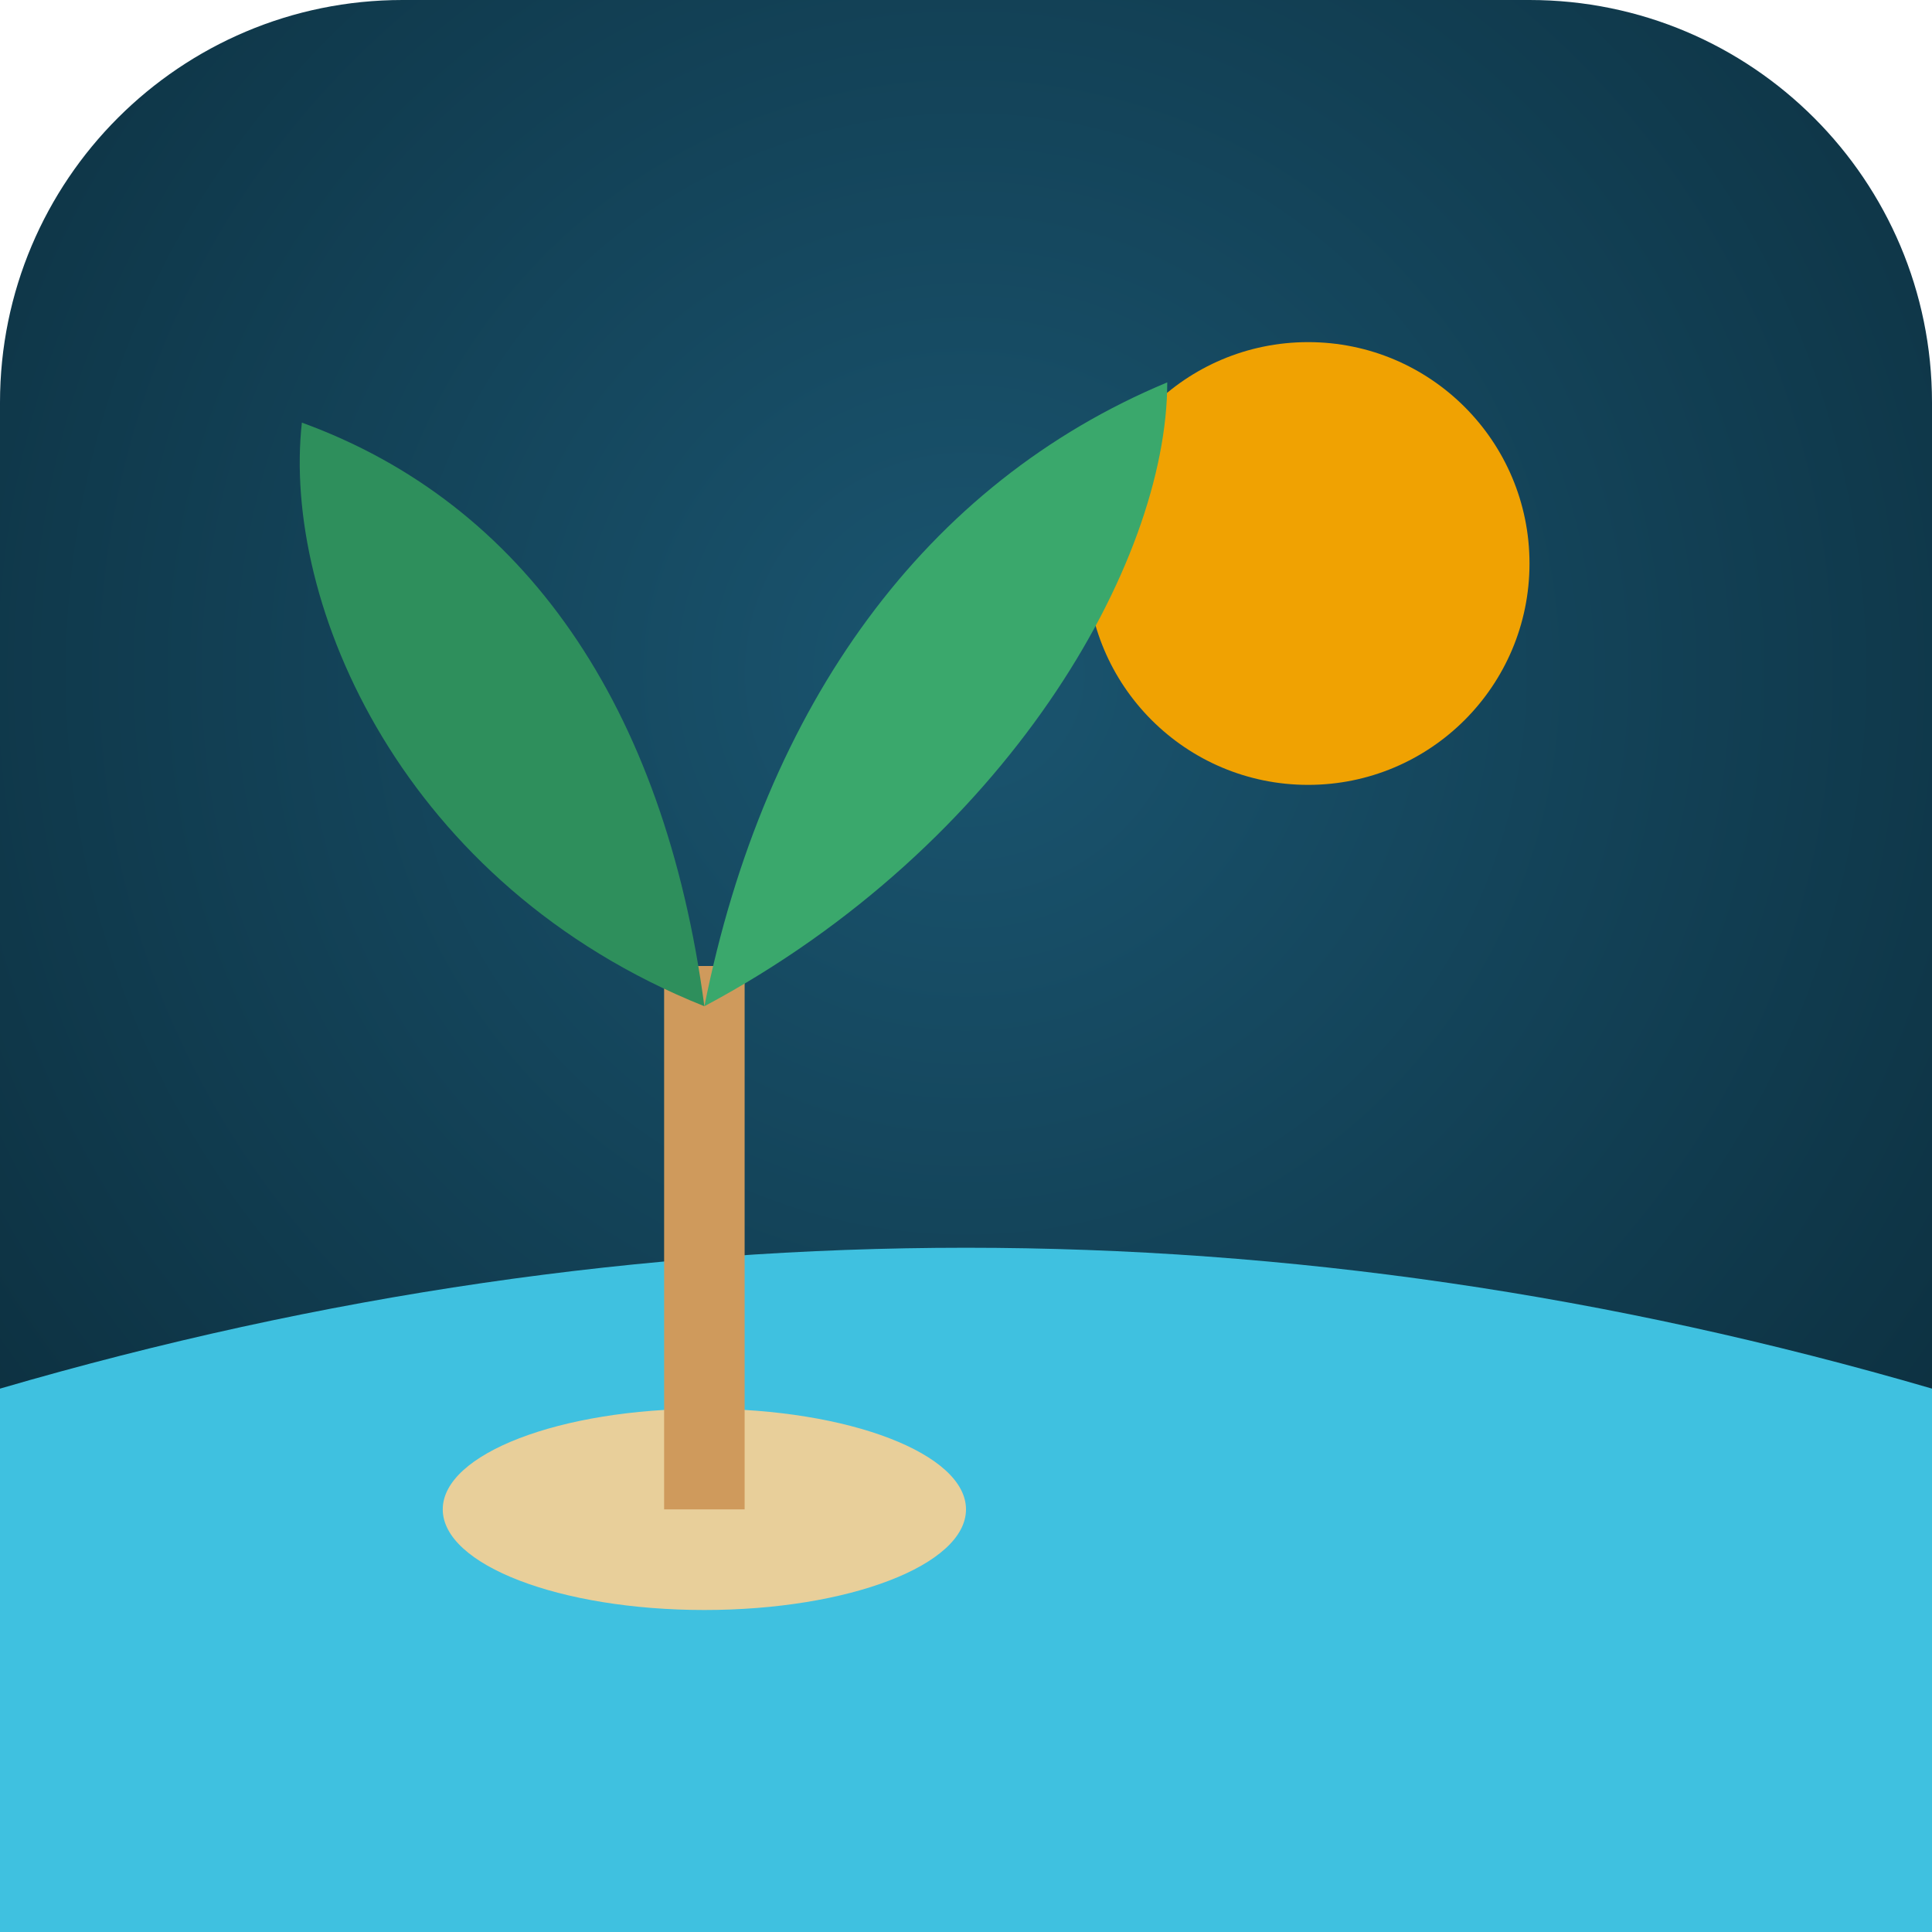
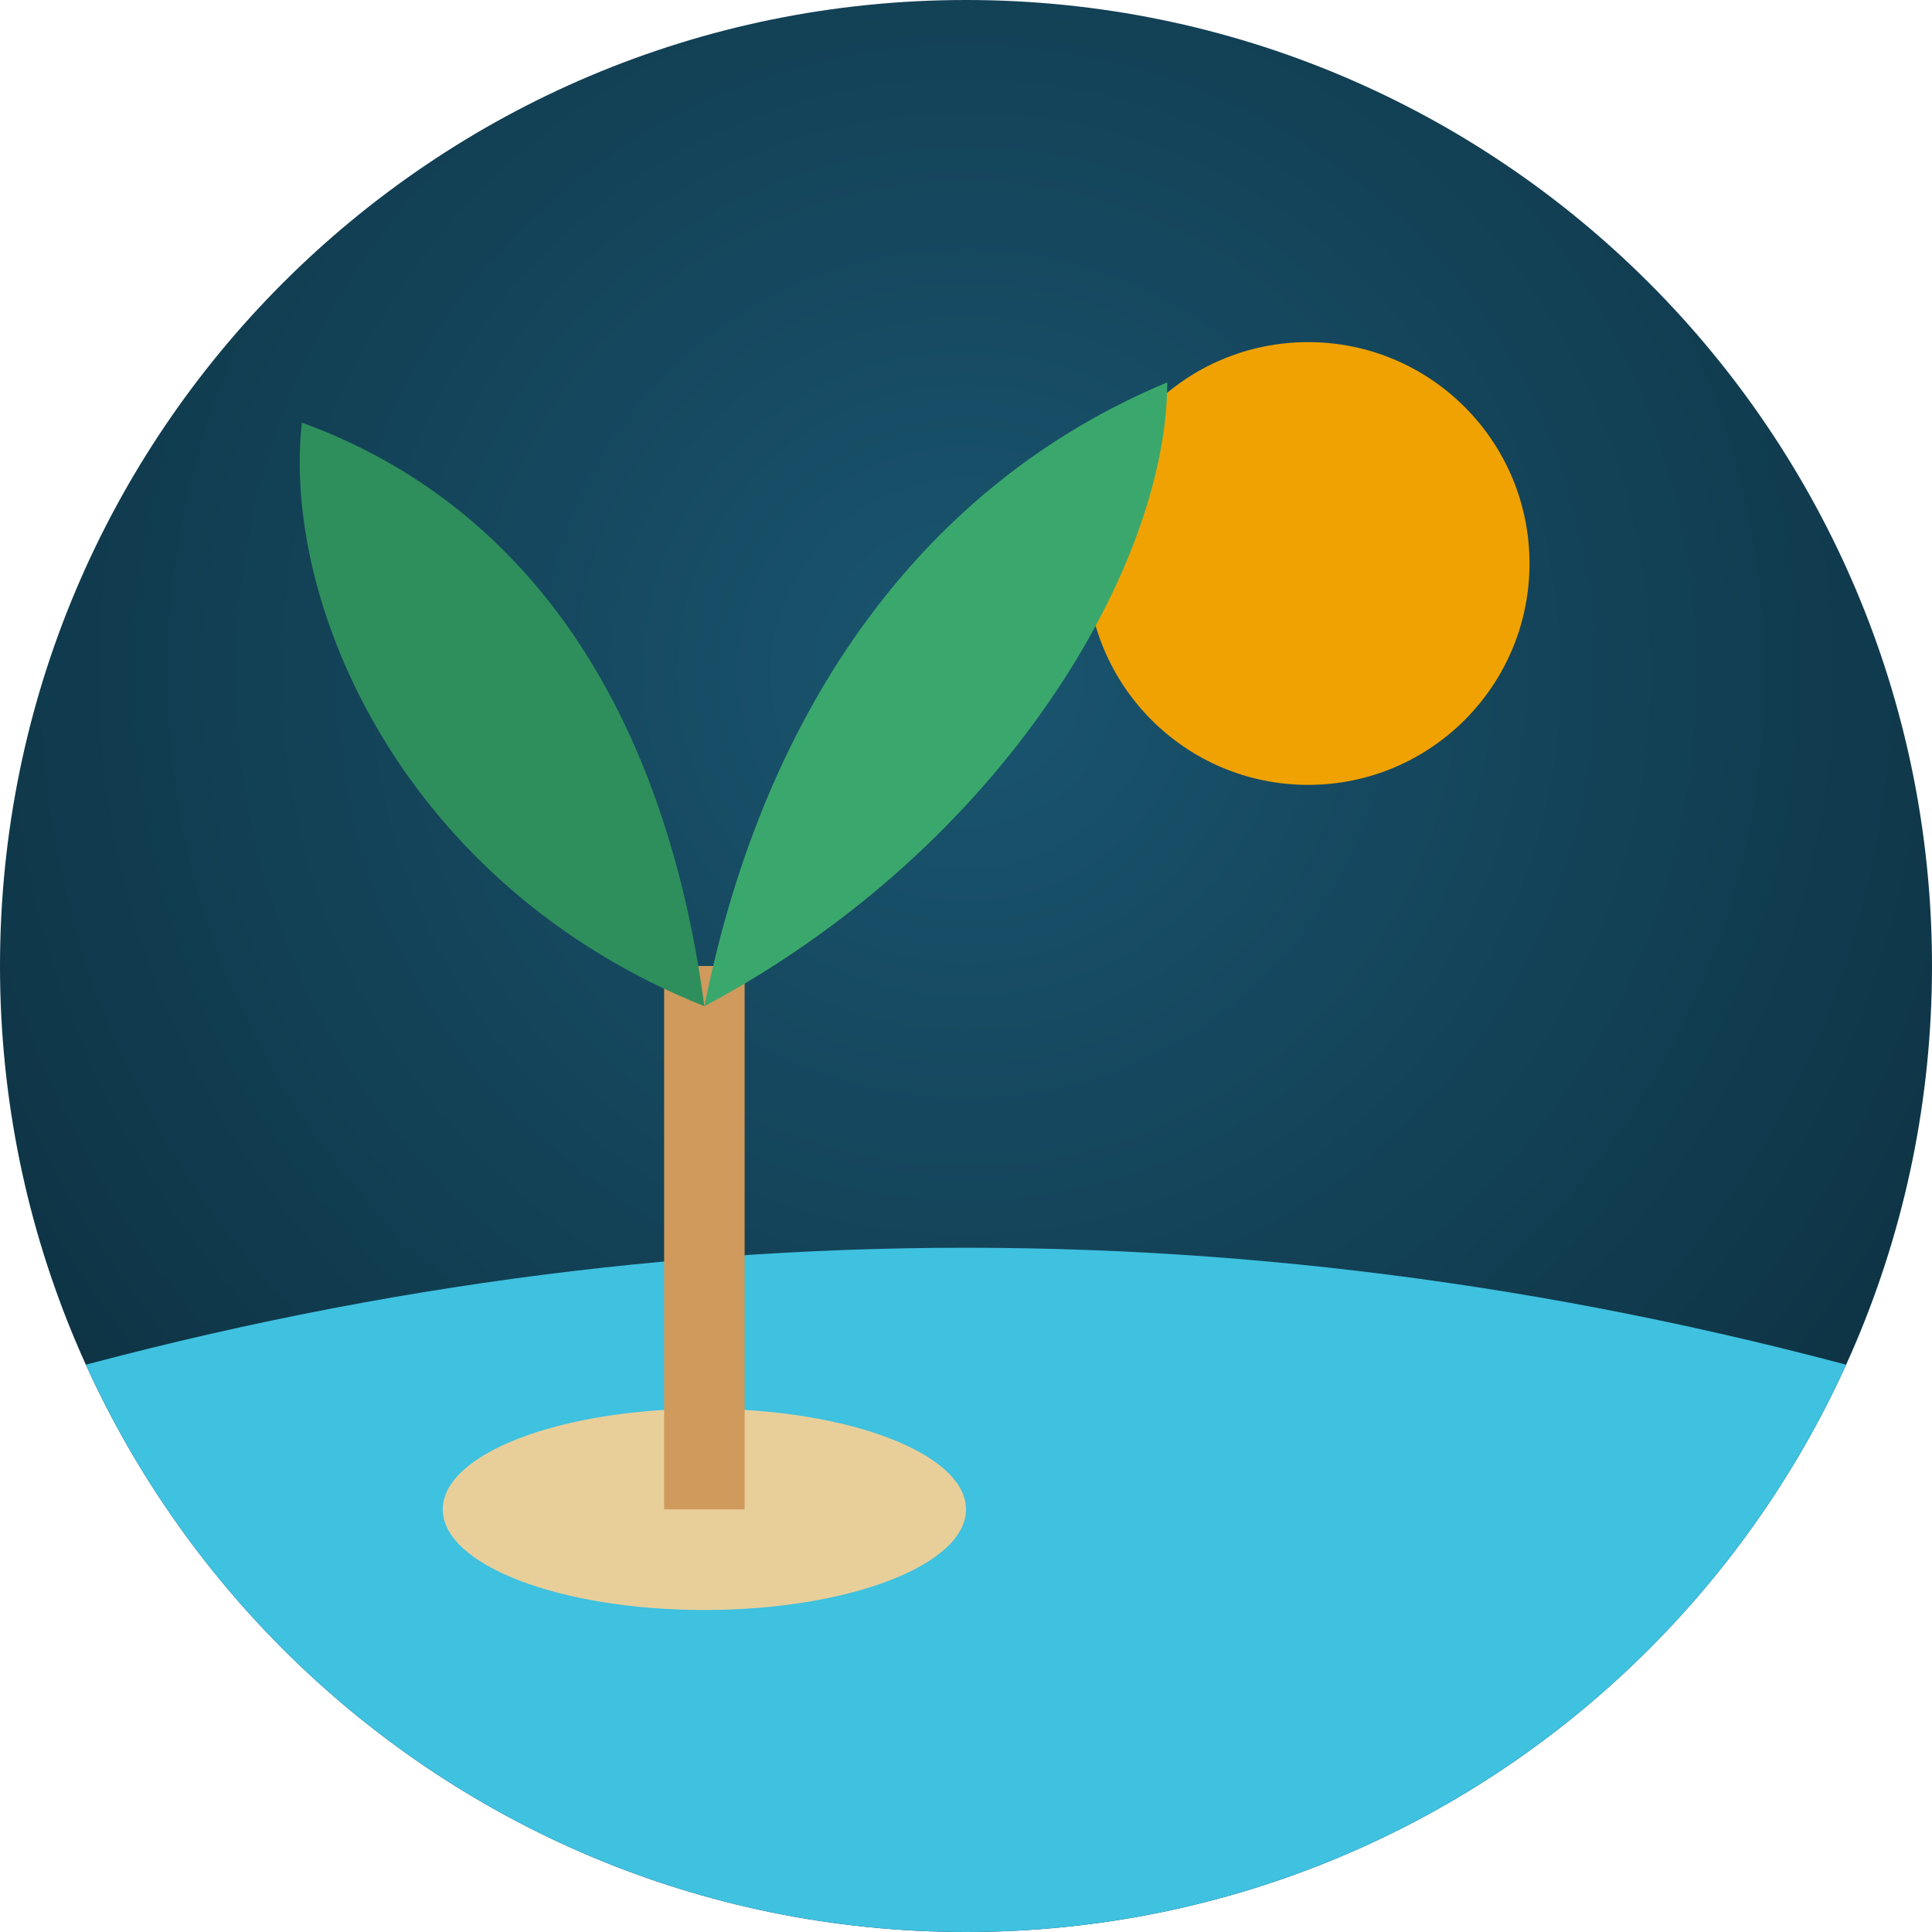
<svg xmlns="http://www.w3.org/2000/svg" viewBox="0 0 192 192" width="192" height="192">
  <defs>
    <radialGradient id="sky" cx="50%" cy="35%" r="75%">
      <stop offset="0%" stop-color="#1a5570" />
      <stop offset="100%" stop-color="#0a2a38" />
    </radialGradient>
+     <clipPath id="circleClip">
+       <circle cx="96" cy="96" r="96" />
+     </clipPath>
  </defs>
-   <rect width="192" height="192" rx="40" fill="url(#sky)" />
-   <circle cx="130" cy="56" r="22" fill="#f0a202" />
-   <path d="M0 138 Q96 110 192 138 L192 192 L0 192 Z" fill="#3fc1e0" />
-   <ellipse cx="70" cy="150" rx="26" ry="10" fill="#e8cf9a" />
-   <rect x="66" y="96" width="8" height="54" fill="#cf9a5c" />
-   <path d="M70 100 C40 88 28 60 30 42 C52 50 66 70 70 100 Z" fill="#2e8f5c" />
-   <path d="M70 100 C100 84 116 56 116 38 C92 48 76 70 70 100 Z" fill="#3aa86c" />
+   <g clip-path="url(#circleClip)">
+     <rect width="192" height="192" fill="url(#sky)" />
+     <circle cx="130" cy="56" r="22" fill="#f0a202" />
+     <path d="M0 138 Q96 110 192 138 L192 192 L0 192 Z" fill="#3fc1e0" />
+     <ellipse cx="70" cy="150" rx="26" ry="10" fill="#e8cf9a" />
+     <rect x="66" y="96" width="8" height="54" fill="#cf9a5c" />
+     <path d="M70 100 C40 88 28 60 30 42 C52 50 66 70 70 100 Z" fill="#2e8f5c" />
+     <path d="M70 100 C100 84 116 56 116 38 C92 48 76 70 70 100 Z" fill="#3aa86c" />
+   </g>
</svg>
